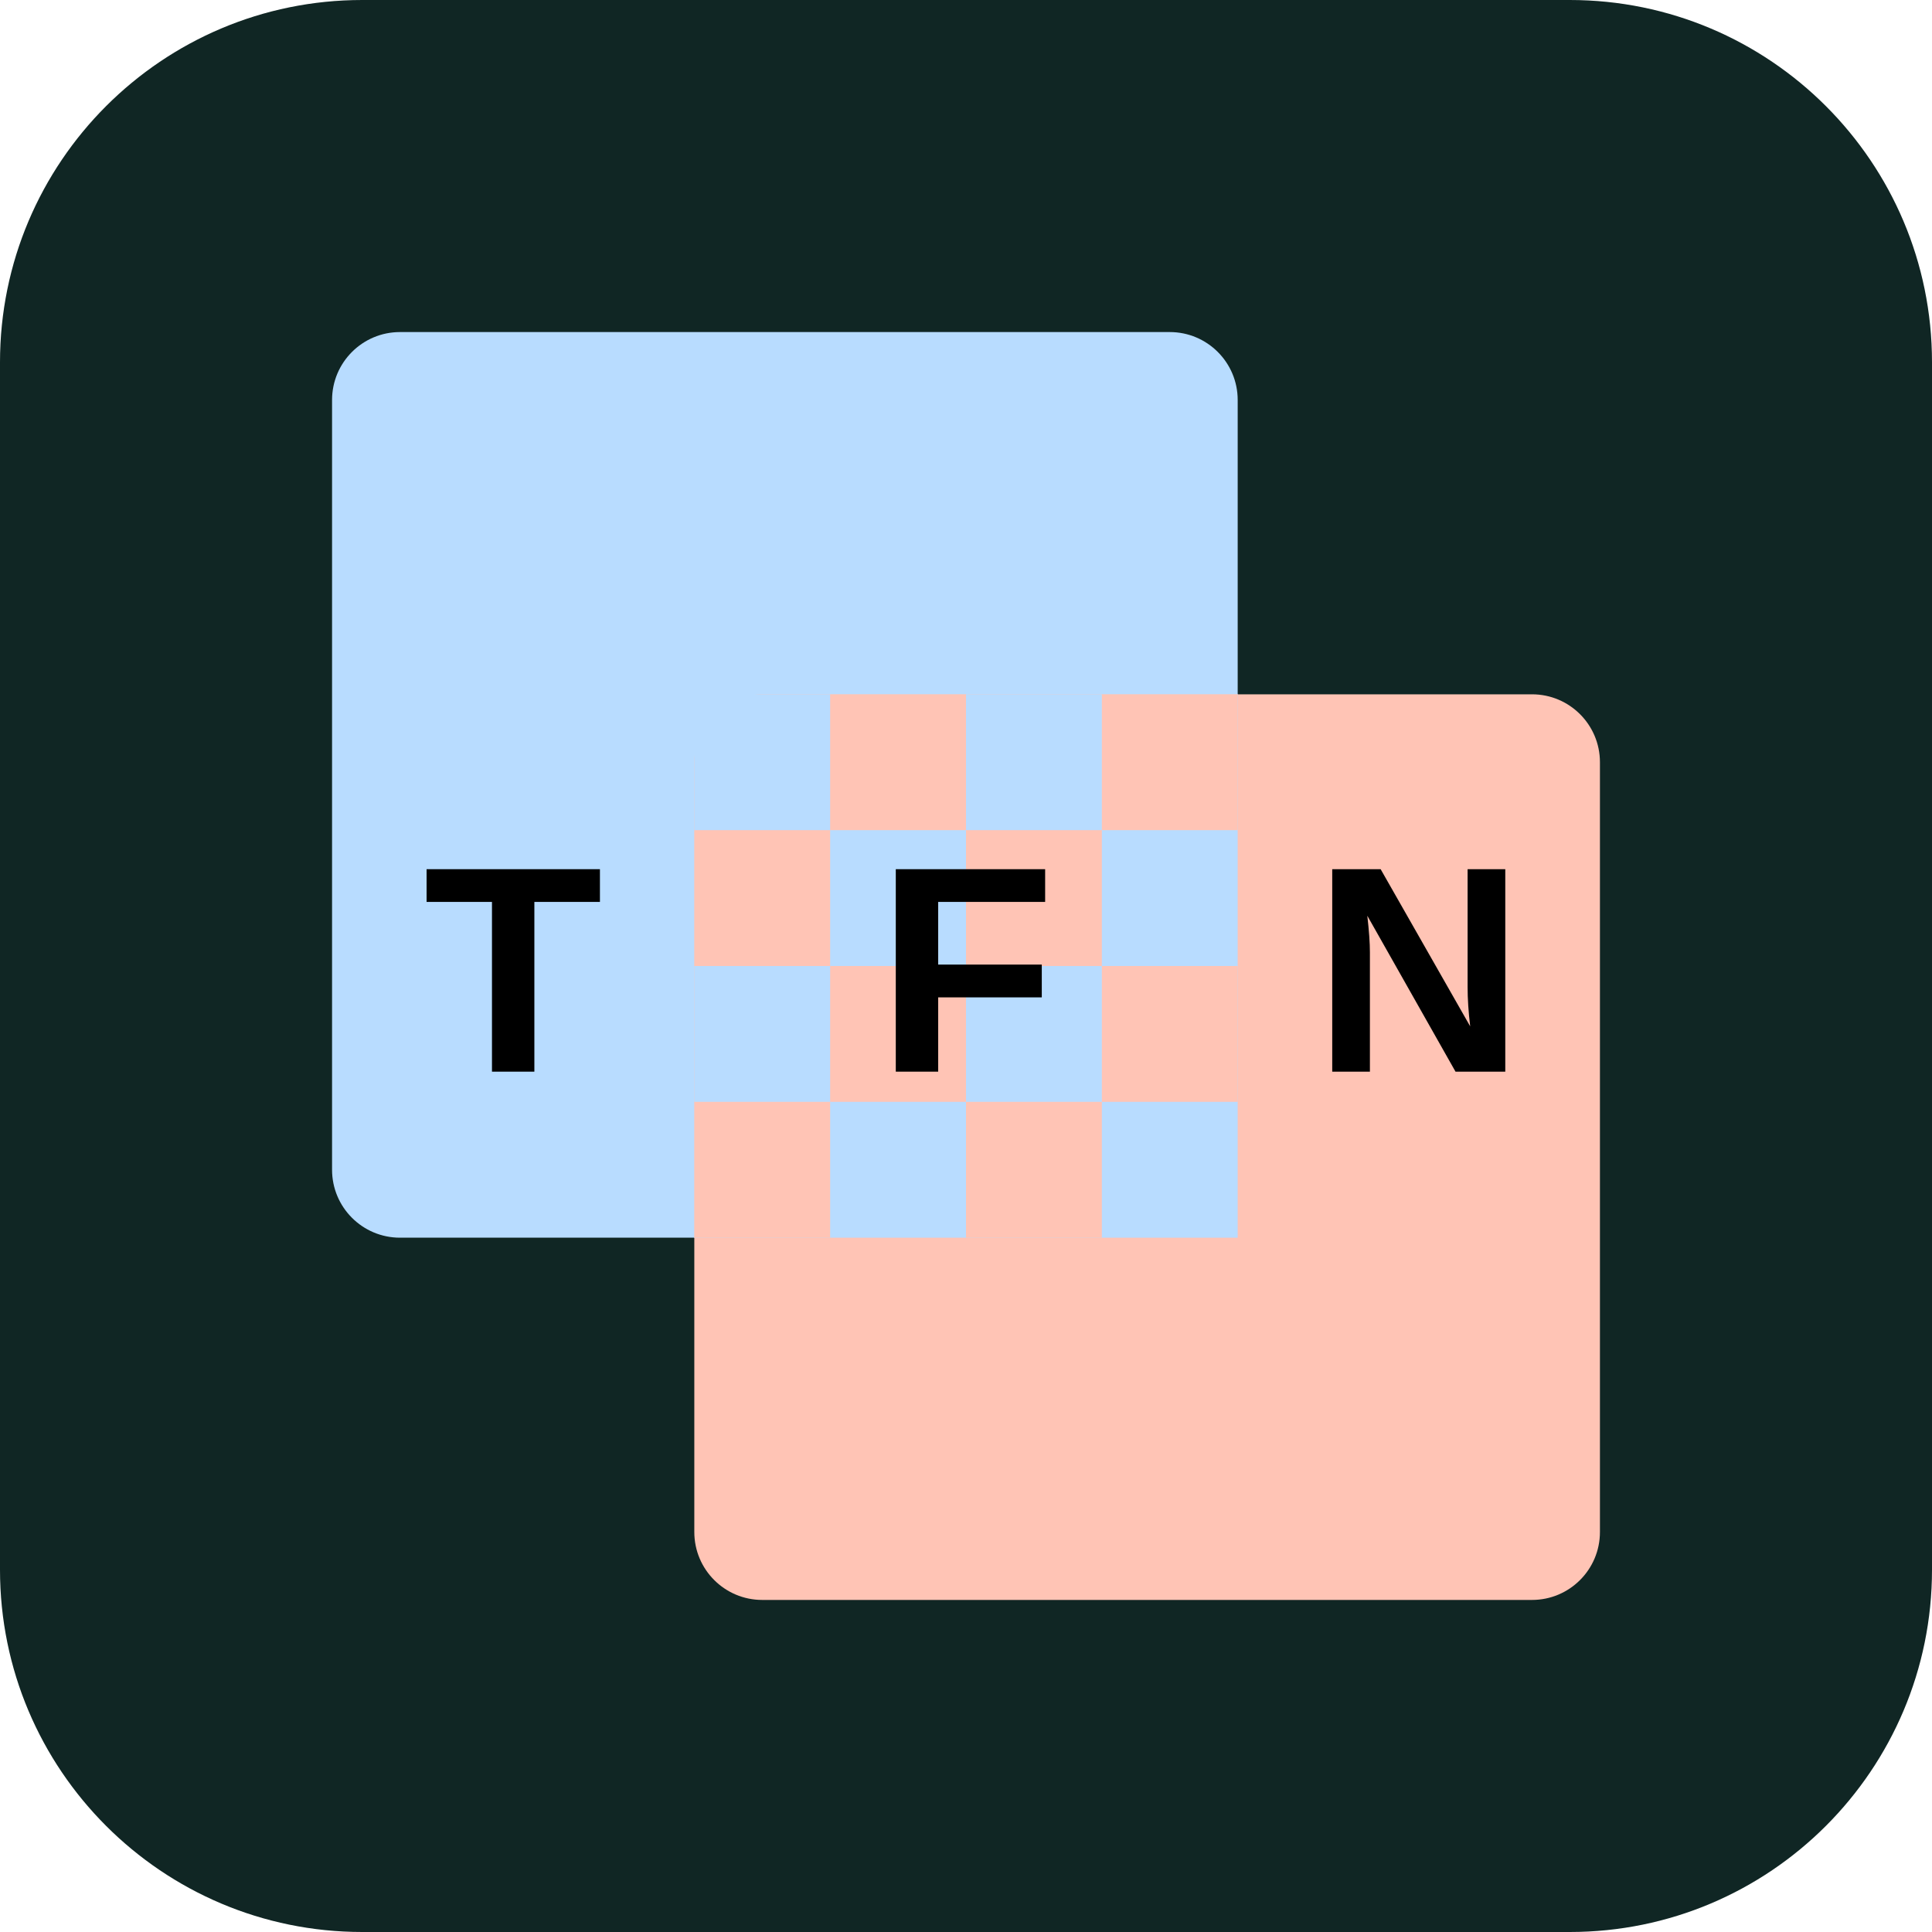
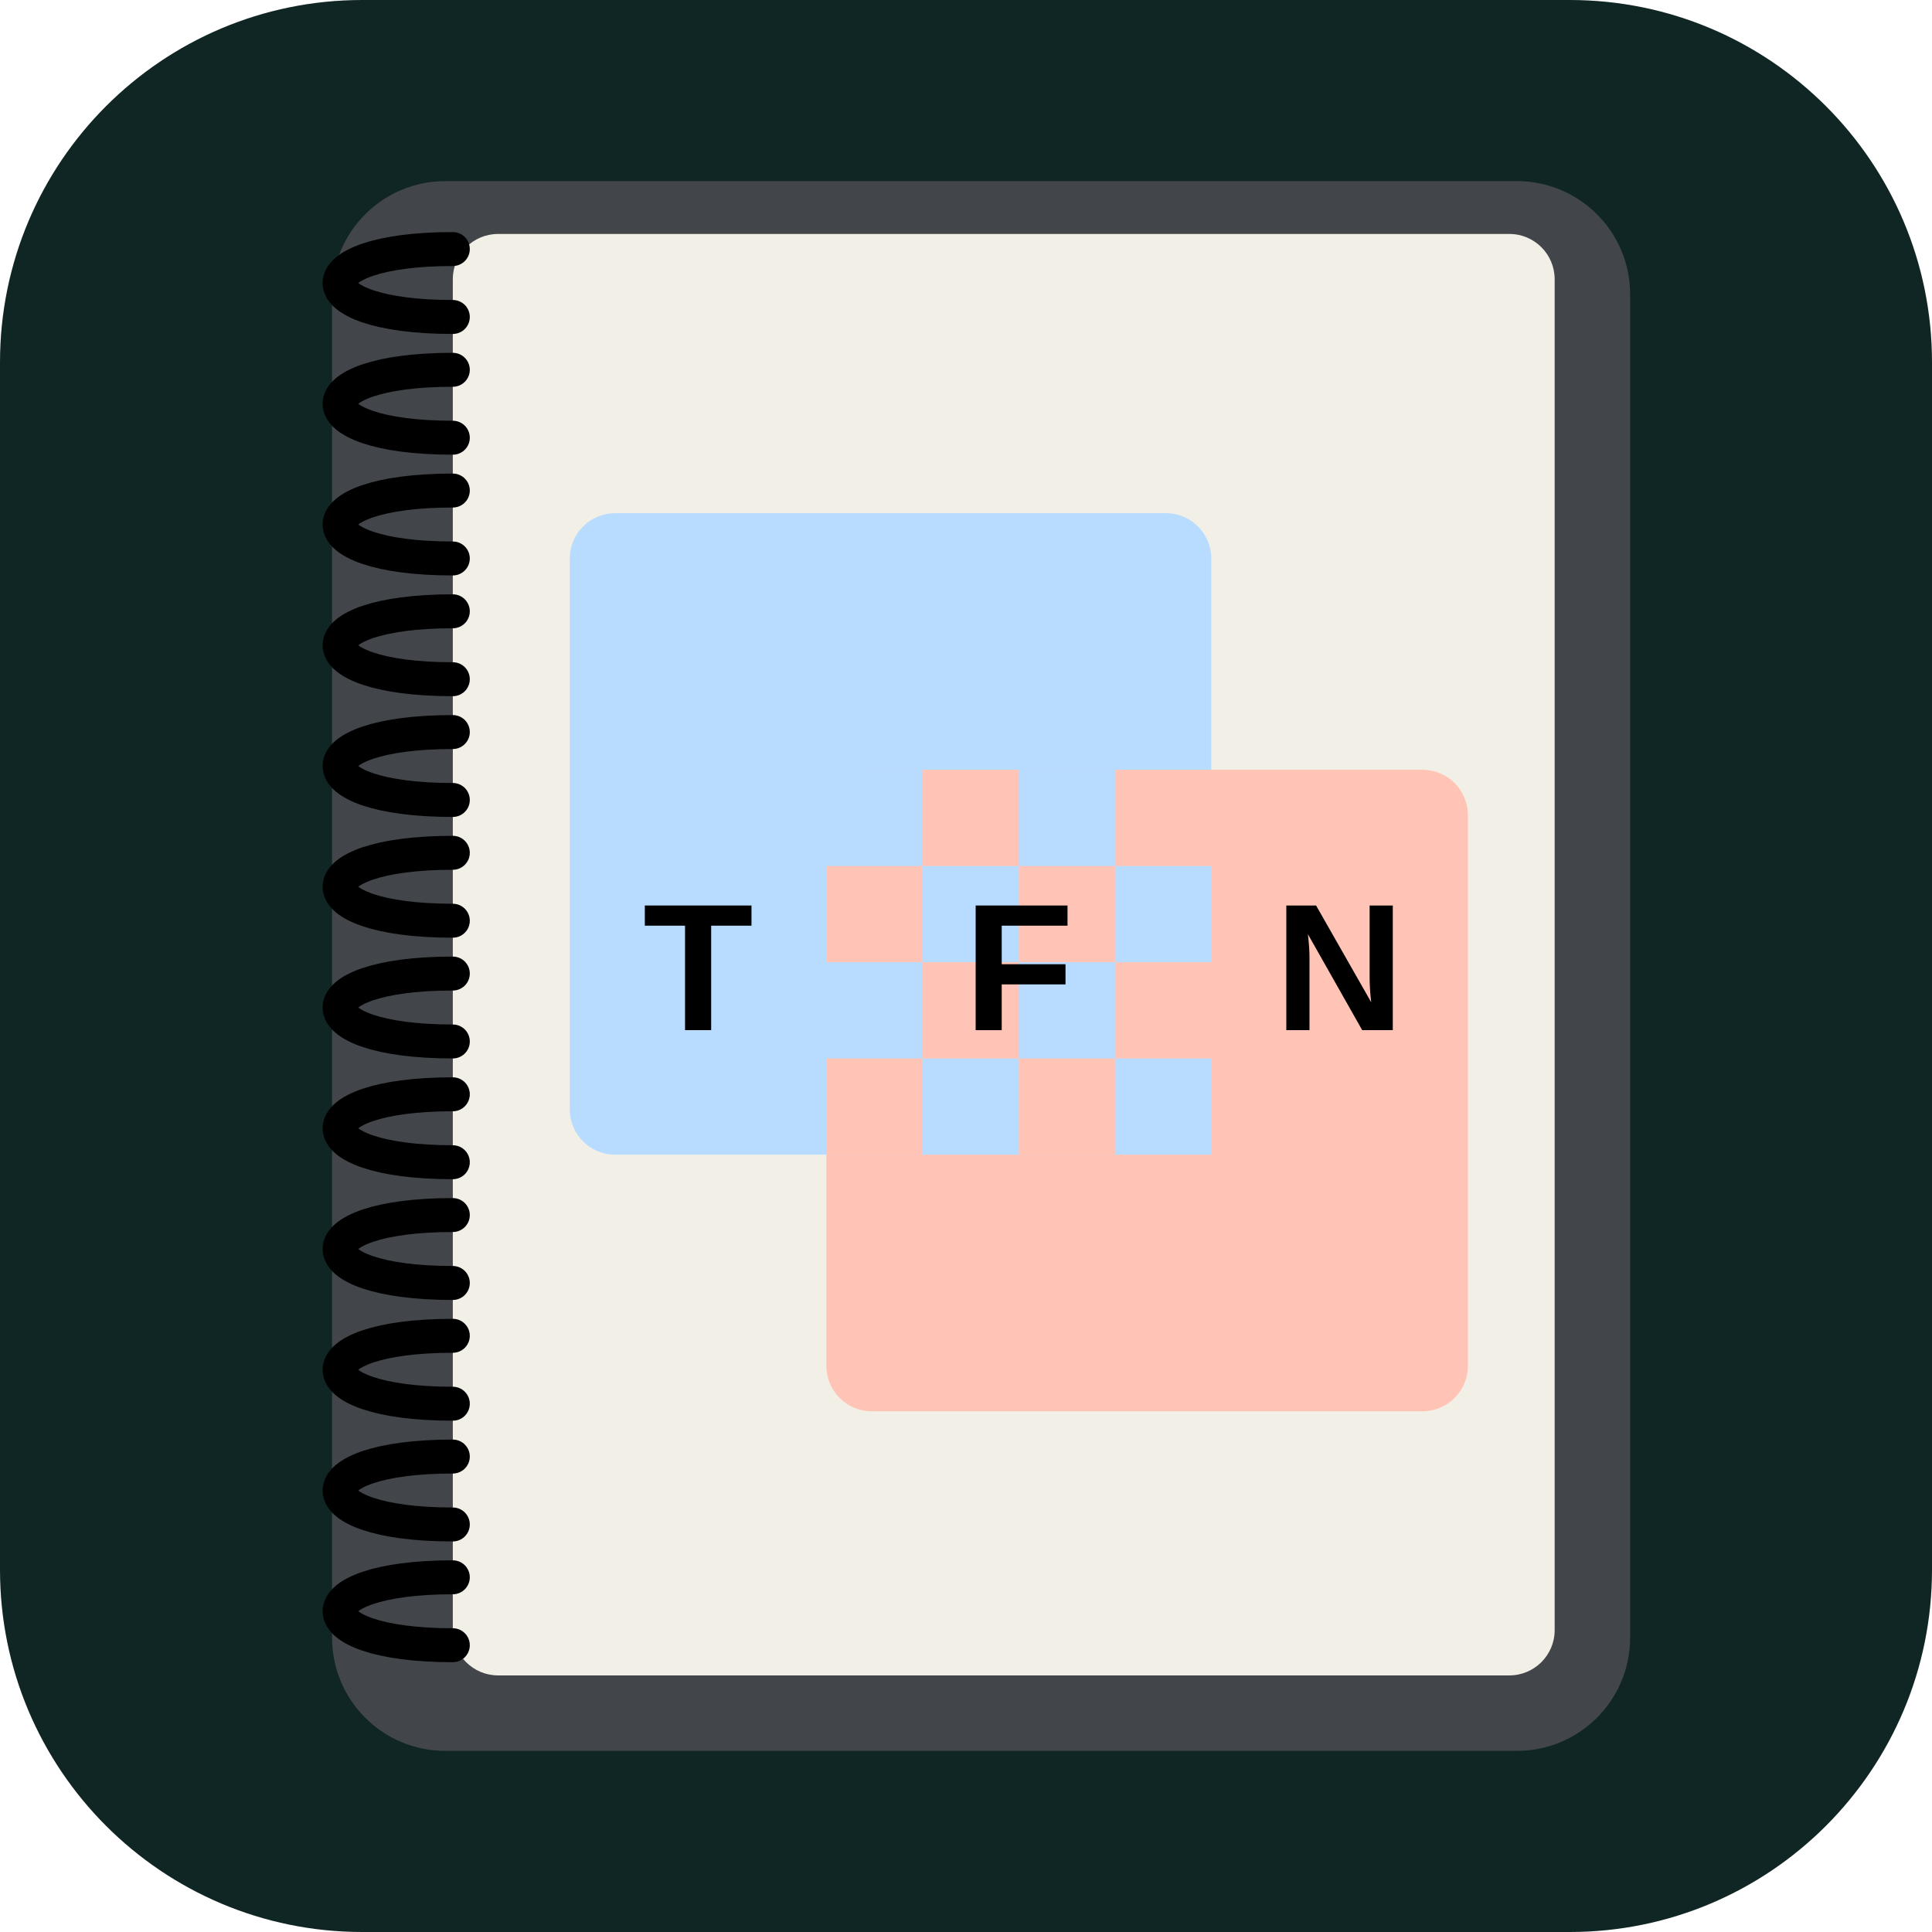
<svg xmlns="http://www.w3.org/2000/svg" width="512" height="512" viewBox="0 0 512 512">
  <rect width="512" height="512" rx="96" fill="#102624" />
-   <rect x="88" y="88" width="240" height="240" rx="18" fill="#b8dcff" />
-   <rect x="184" y="184" width="240" height="240" rx="18" fill="#ffc4b5" />
-   <rect x="184" y="184" width="144" height="144" fill="#b8dcff" />
-   <g fill="#ffc4b5">
-     <rect x="220" y="184" width="36" height="36" />
-     <rect x="292" y="184" width="36" height="36" />
-     <rect x="184" y="220" width="36" height="36" />
-     <rect x="256" y="220" width="36" height="36" />
-     <rect x="220" y="256" width="36" height="36" />
-     <rect x="292" y="256" width="36" height="36" />
-     <rect x="184" y="292" width="36" height="36" />
-     <rect x="256" y="292" width="36" height="36" />
+   <rect x="88" y="48" width="344" height="416" rx="30" fill="#42464a" />
+   <rect x="120" y="62" width="292" height="382" rx="12" fill="#f2f0e6" />
+   <g fill="none" stroke="#000000" stroke-linecap="round" stroke-width="9">
+     <path d="M120 66c-40 0-40 18 0 18" />
+     <path d="M120 98c-40 0-40 18 0 18" />
+     <path d="M120 130c-40 0-40 18 0 18" />
+     <path d="M120 162c-40 0-40 18 0 18" />
+     <path d="M120 194c-40 0-40 18 0 18" />
+     <path d="M120 226c-40 0-40 18 0 18" />
+     <path d="M120 258c-40 0-40 18 0 18" />
+     <path d="M120 290c-40 0-40 18 0 18" />
+     <path d="M120 322c-40 0-40 18 0 18" />
+     <path d="M120 354c-40 0-40 18 0 18" />
+     <path d="M120 386c-40 0-40 18 0 18" />
+     <path d="M120 418c-40 0-40 18 0 18" />
  </g>
-   <g fill="#000000" font-family="Arial, Helvetica, sans-serif" font-size="78" font-weight="800" text-anchor="middle">
-     <text x="136" y="284">T</text>
-     <text x="256" y="284">F</text>
-     <text x="376" y="284">N</text>
+   <g transform="translate(14 -40)">
+     <rect x="137" y="176" width="170" height="170" rx="12" fill="#b8dcff" />
+     <rect x="205" y="244" width="170" height="170" rx="12" fill="#ffc4b5" />
+     <rect x="205" y="244" width="102" height="102" fill="#b8dcff" />
+     <g fill="#ffc4b5">
+       <rect x="230.5" y="244" width="25.5" height="25.5" />
+       <rect x="281.5" y="244" width="25.5" height="25.5" />
+       <rect x="205" y="269.5" width="25.5" height="25.5" />
+       <rect x="256" y="269.5" width="25.5" height="25.5" />
+       <rect x="230.5" y="295" width="25.5" height="25.5" />
+       <rect x="281.5" y="295" width="25.5" height="25.5" />
+       <rect x="205" y="320.5" width="25.5" height="25.5" />
+       <rect x="256" y="320.5" width="25.5" height="25.5" />
+     </g>
+     <g fill="#000000" font-family="Arial, Helvetica, sans-serif" font-size="48" font-weight="800" text-anchor="middle">
+       <text x="171" y="313">T</text>
+       <text x="256" y="313">F</text>
+       <text x="341" y="313">N</text>
+     </g>
  </g>
</svg>
